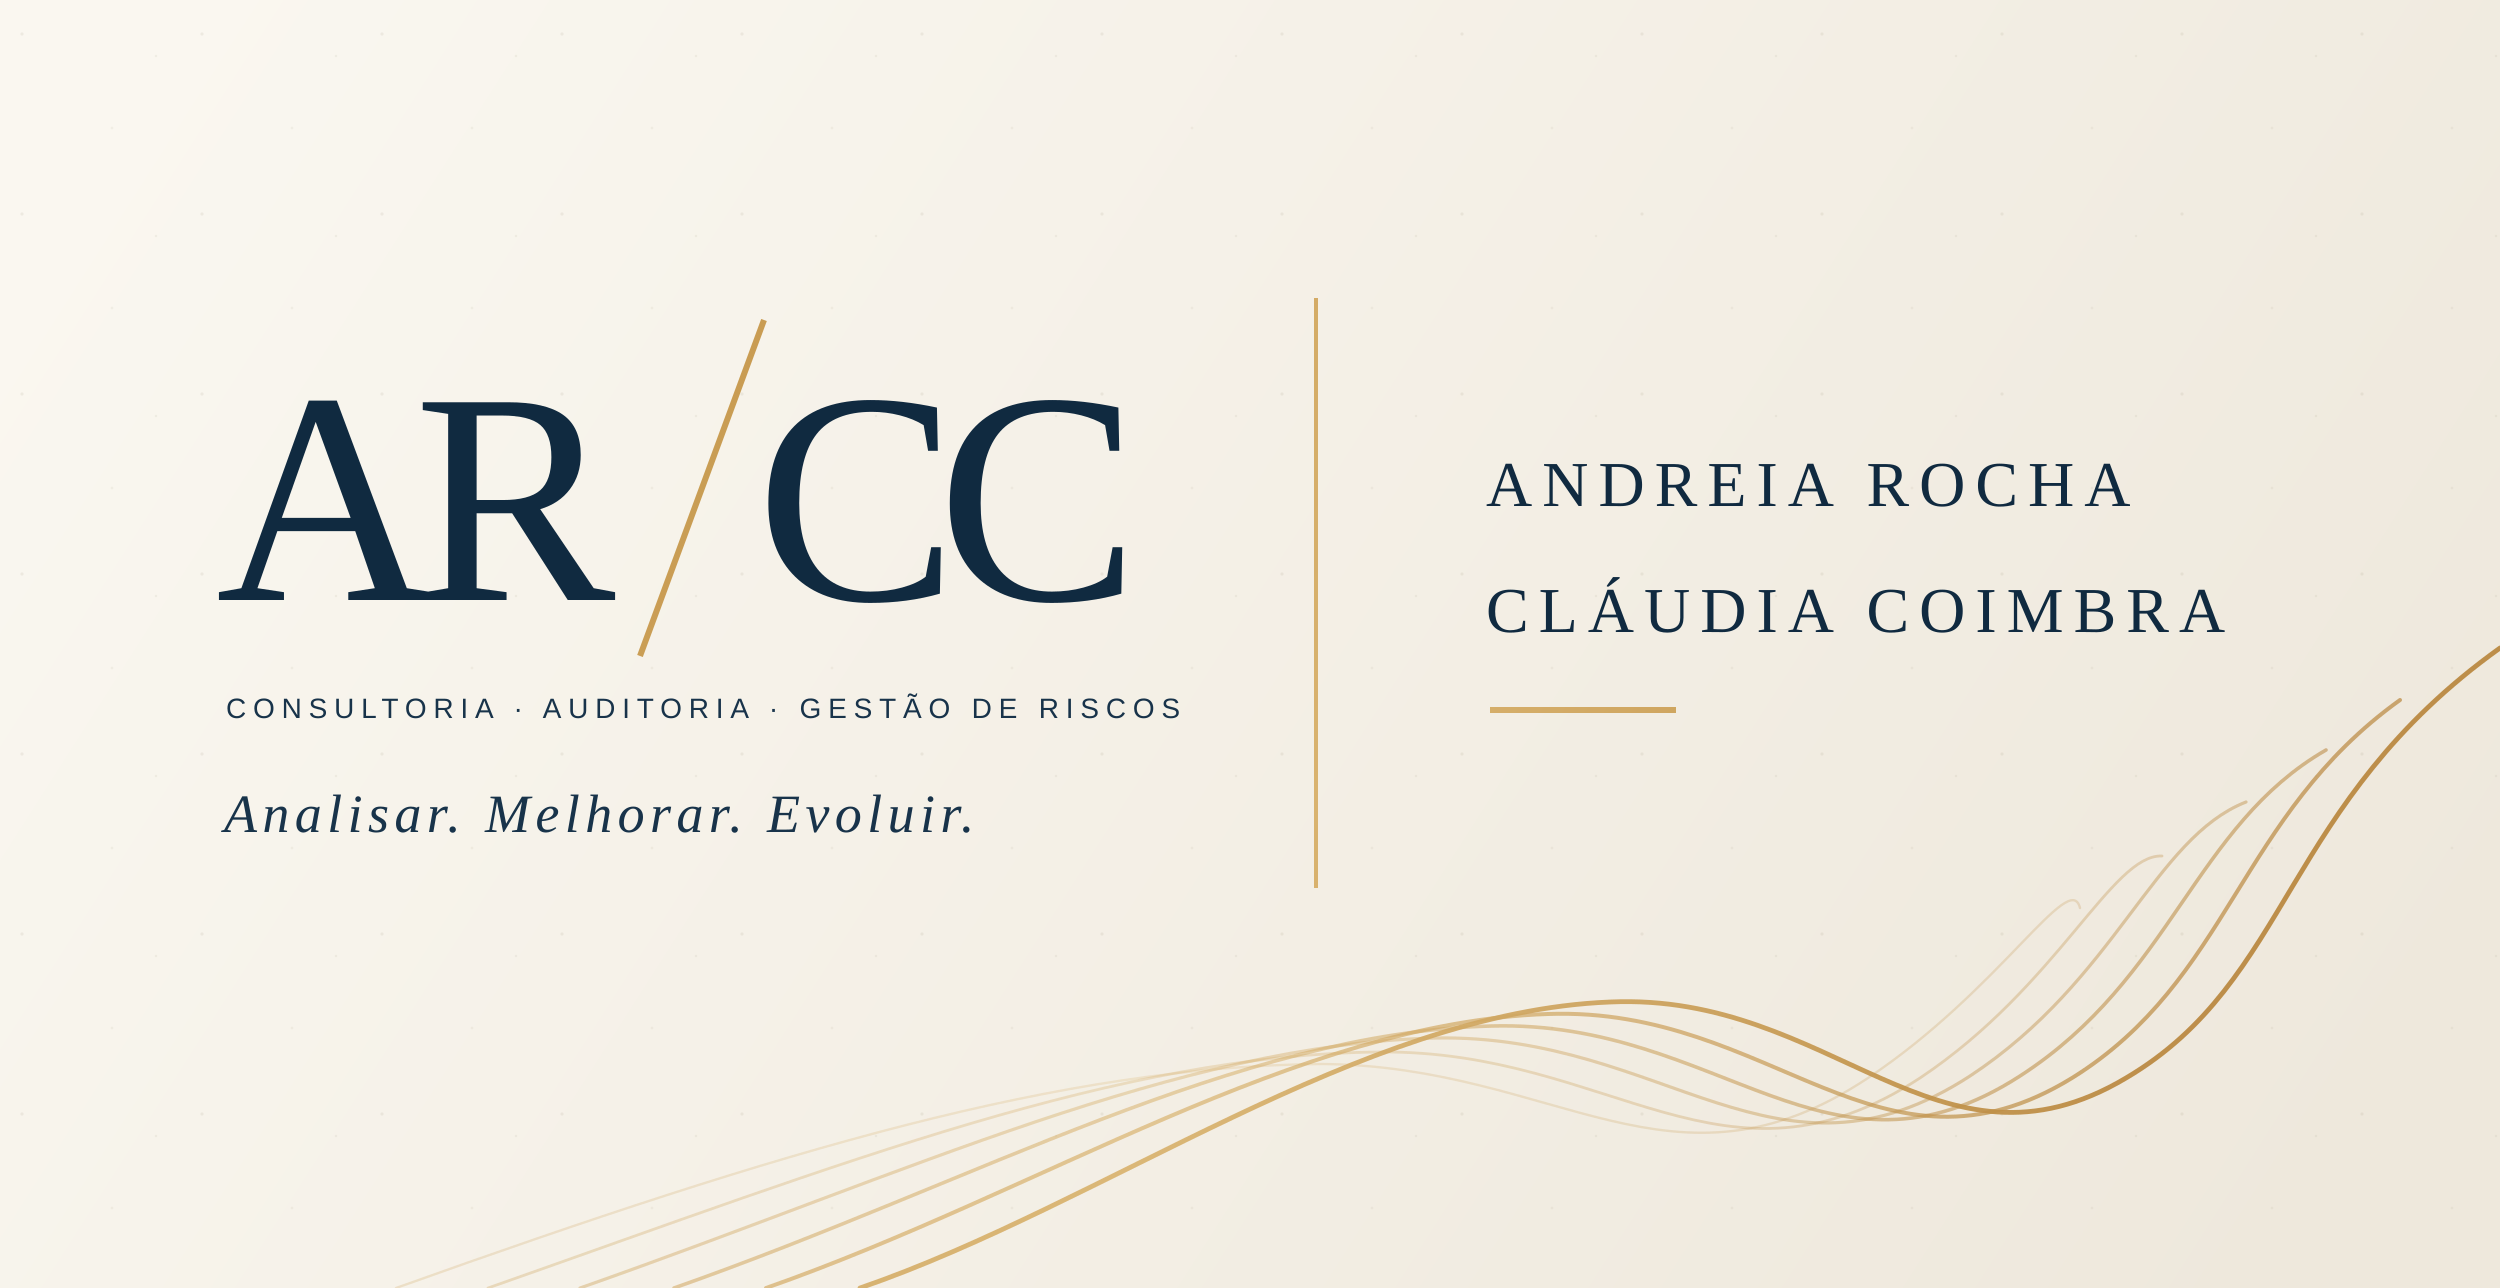
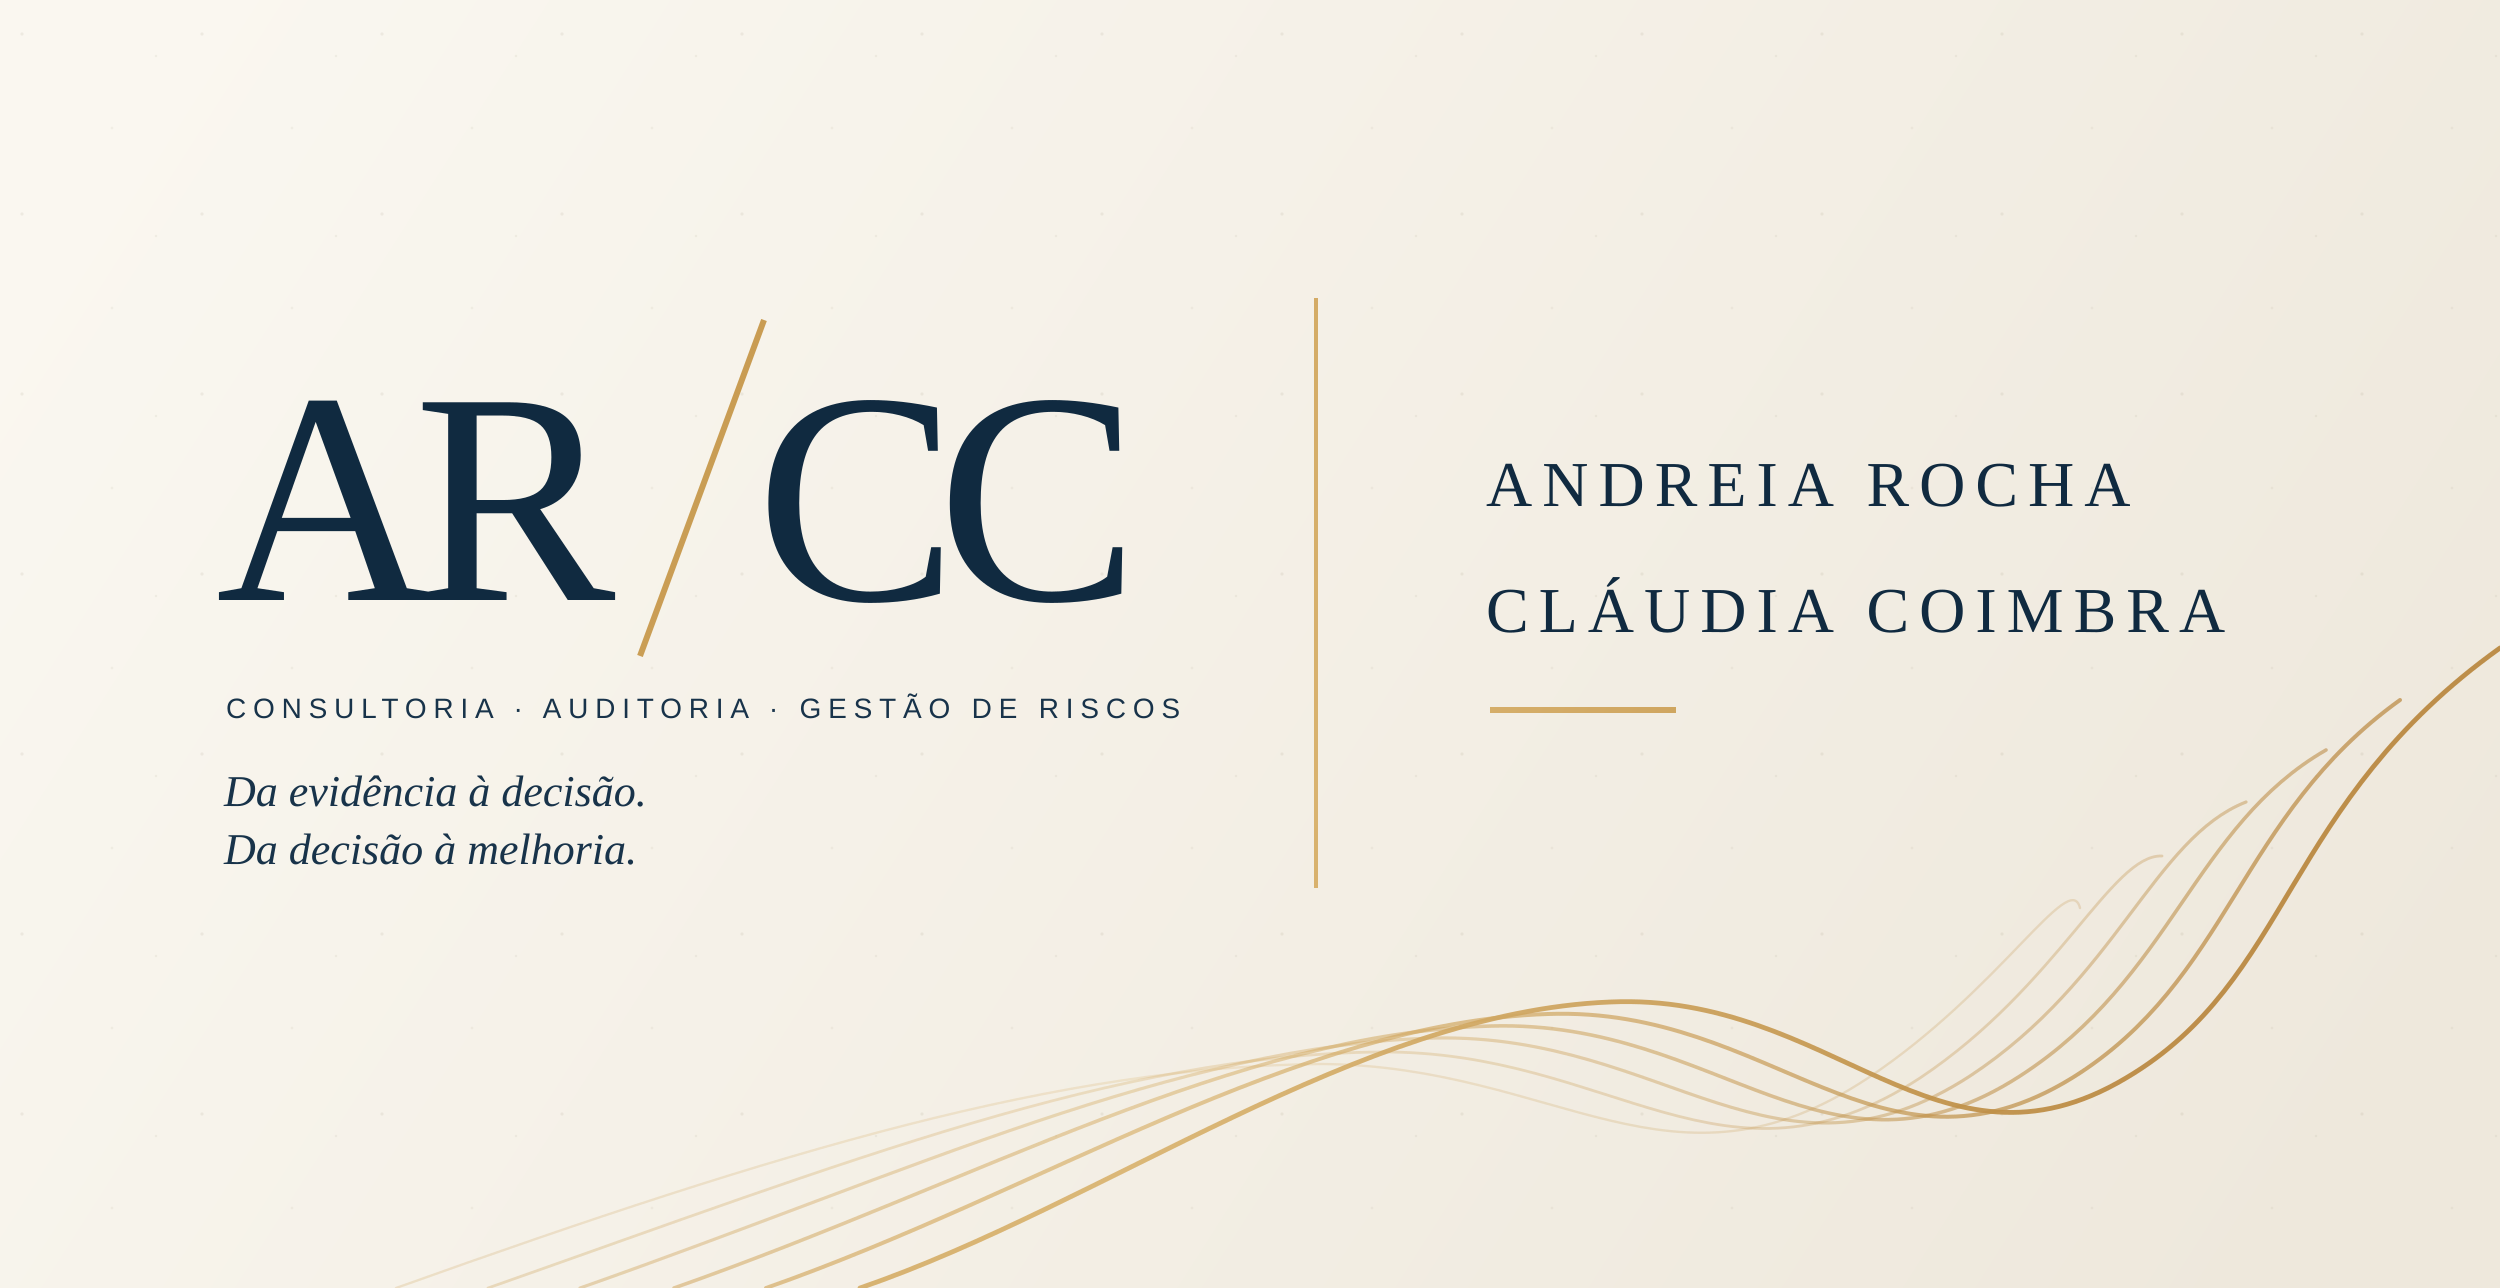
<svg xmlns="http://www.w3.org/2000/svg" width="1250" height="644" viewBox="0 0 1250 644" fill="none">
  <defs>
    <linearGradient id="paper" x1="82" y1="18" x2="1112" y2="676" gradientUnits="userSpaceOnUse">
      <stop stop-color="#FAF7F0" />
      <stop offset="1" stop-color="#EEE8DC" />
    </linearGradient>
    <linearGradient id="gold" x1="247" y1="145" x2="1068" y2="584" gradientUnits="userSpaceOnUse">
      <stop stop-color="#C39449" />
      <stop offset=".52" stop-color="#D9B36F" />
      <stop offset="1" stop-color="#B9873E" />
    </linearGradient>
    <pattern id="paper-grain" width="90" height="90" patternUnits="userSpaceOnUse">
      <circle cx="11" cy="17" r=".8" fill="#75664D" fill-opacity=".09" />
      <circle cx="56" cy="64" r=".7" fill="#75664D" fill-opacity=".07" />
      <circle cx="78" cy="28" r=".6" fill="#75664D" fill-opacity=".08" />
    </pattern>
  </defs>
  <rect width="1250" height="644" fill="url(#paper)" />
  <rect width="1250" height="644" fill="url(#paper-grain)" />
  <g fill="#102A40" font-family="Georgia, 'Times New Roman', serif" font-weight="400">
    <text x="108" y="300" font-size="151" letter-spacing="-10">AR</text>
    <text x="378" y="300" font-size="151" letter-spacing="-10">CC</text>
  </g>
  <path d="M382 160 320 328" stroke="url(#gold)" stroke-width="3" />
  <g fill="#18334A" font-family="Arial, Helvetica, sans-serif">
    <text x="113" y="359" font-size="14" font-weight="500" letter-spacing="3.4">CONSULTORIA · AUDITORIA · GESTÃO DE RISCOS</text>
  </g>
-   <text x="112" y="416" fill="#18334A" font-family="Georgia, 'Times New Roman', serif" font-size="27" font-style="italic" letter-spacing="2.7">Analisar. Melhorar. Evoluir.</text>
+   <text x="112" y="403" fill="#18334A" font-family="Georgia, 'Times New Roman', serif" font-size="22" font-style="italic">Da evidência à decisão.</text>
+   <text x="112" y="432" fill="#18334A" font-family="Georgia, 'Times New Roman', serif" font-size="22" font-style="italic">Da decisão à melhoria.</text>
  <path d="M658 149V444" stroke="url(#gold)" stroke-width="2" />
  <g fill="#102A40" font-family="Georgia, 'Times New Roman', serif" letter-spacing="5">
    <text x="743" y="253" font-size="32">ANDREIA ROCHA</text>
    <text x="743" y="316" font-size="32">CLÁUDIA COIMBRA</text>
  </g>
  <path d="M745 355h93" stroke="url(#gold)" stroke-width="3" />
  <g stroke="url(#gold)" stroke-linecap="round">
    <path d="M430 644c122-42 250-138 375-143 111-5 164 94 258 38 83-49 78-137 187-215" stroke-width="2.4" stroke-opacity=".93" />
    <path d="M383 644c137-48 266-133 391-137 112-4 166 91 262 32 79-49 83-131 164-189" stroke-width="2" stroke-opacity=".7" />
    <path d="M337 644c151-53 282-128 409-131 114-3 168 87 264 25 76-49 87-125 153-163" stroke-width="1.8" stroke-opacity=".56" />
    <path d="M290 644c165-58 300-122 428-125 115-2 170 82 267 19 73-48 92-119 138-137" stroke-width="1.6" stroke-opacity=".43" />
    <path d="M244 644c179-63 316-117 446-118 116-1 172 77 270 13 69-46 96-112 121-111" stroke-width="1.4" stroke-opacity=".32" />
    <path d="M198 644c193-69 333-111 463-112 118 1 175 72 273 7 66-44 101-105 106-85" stroke-width="1.2" stroke-opacity=".24" />
  </g>
</svg>
